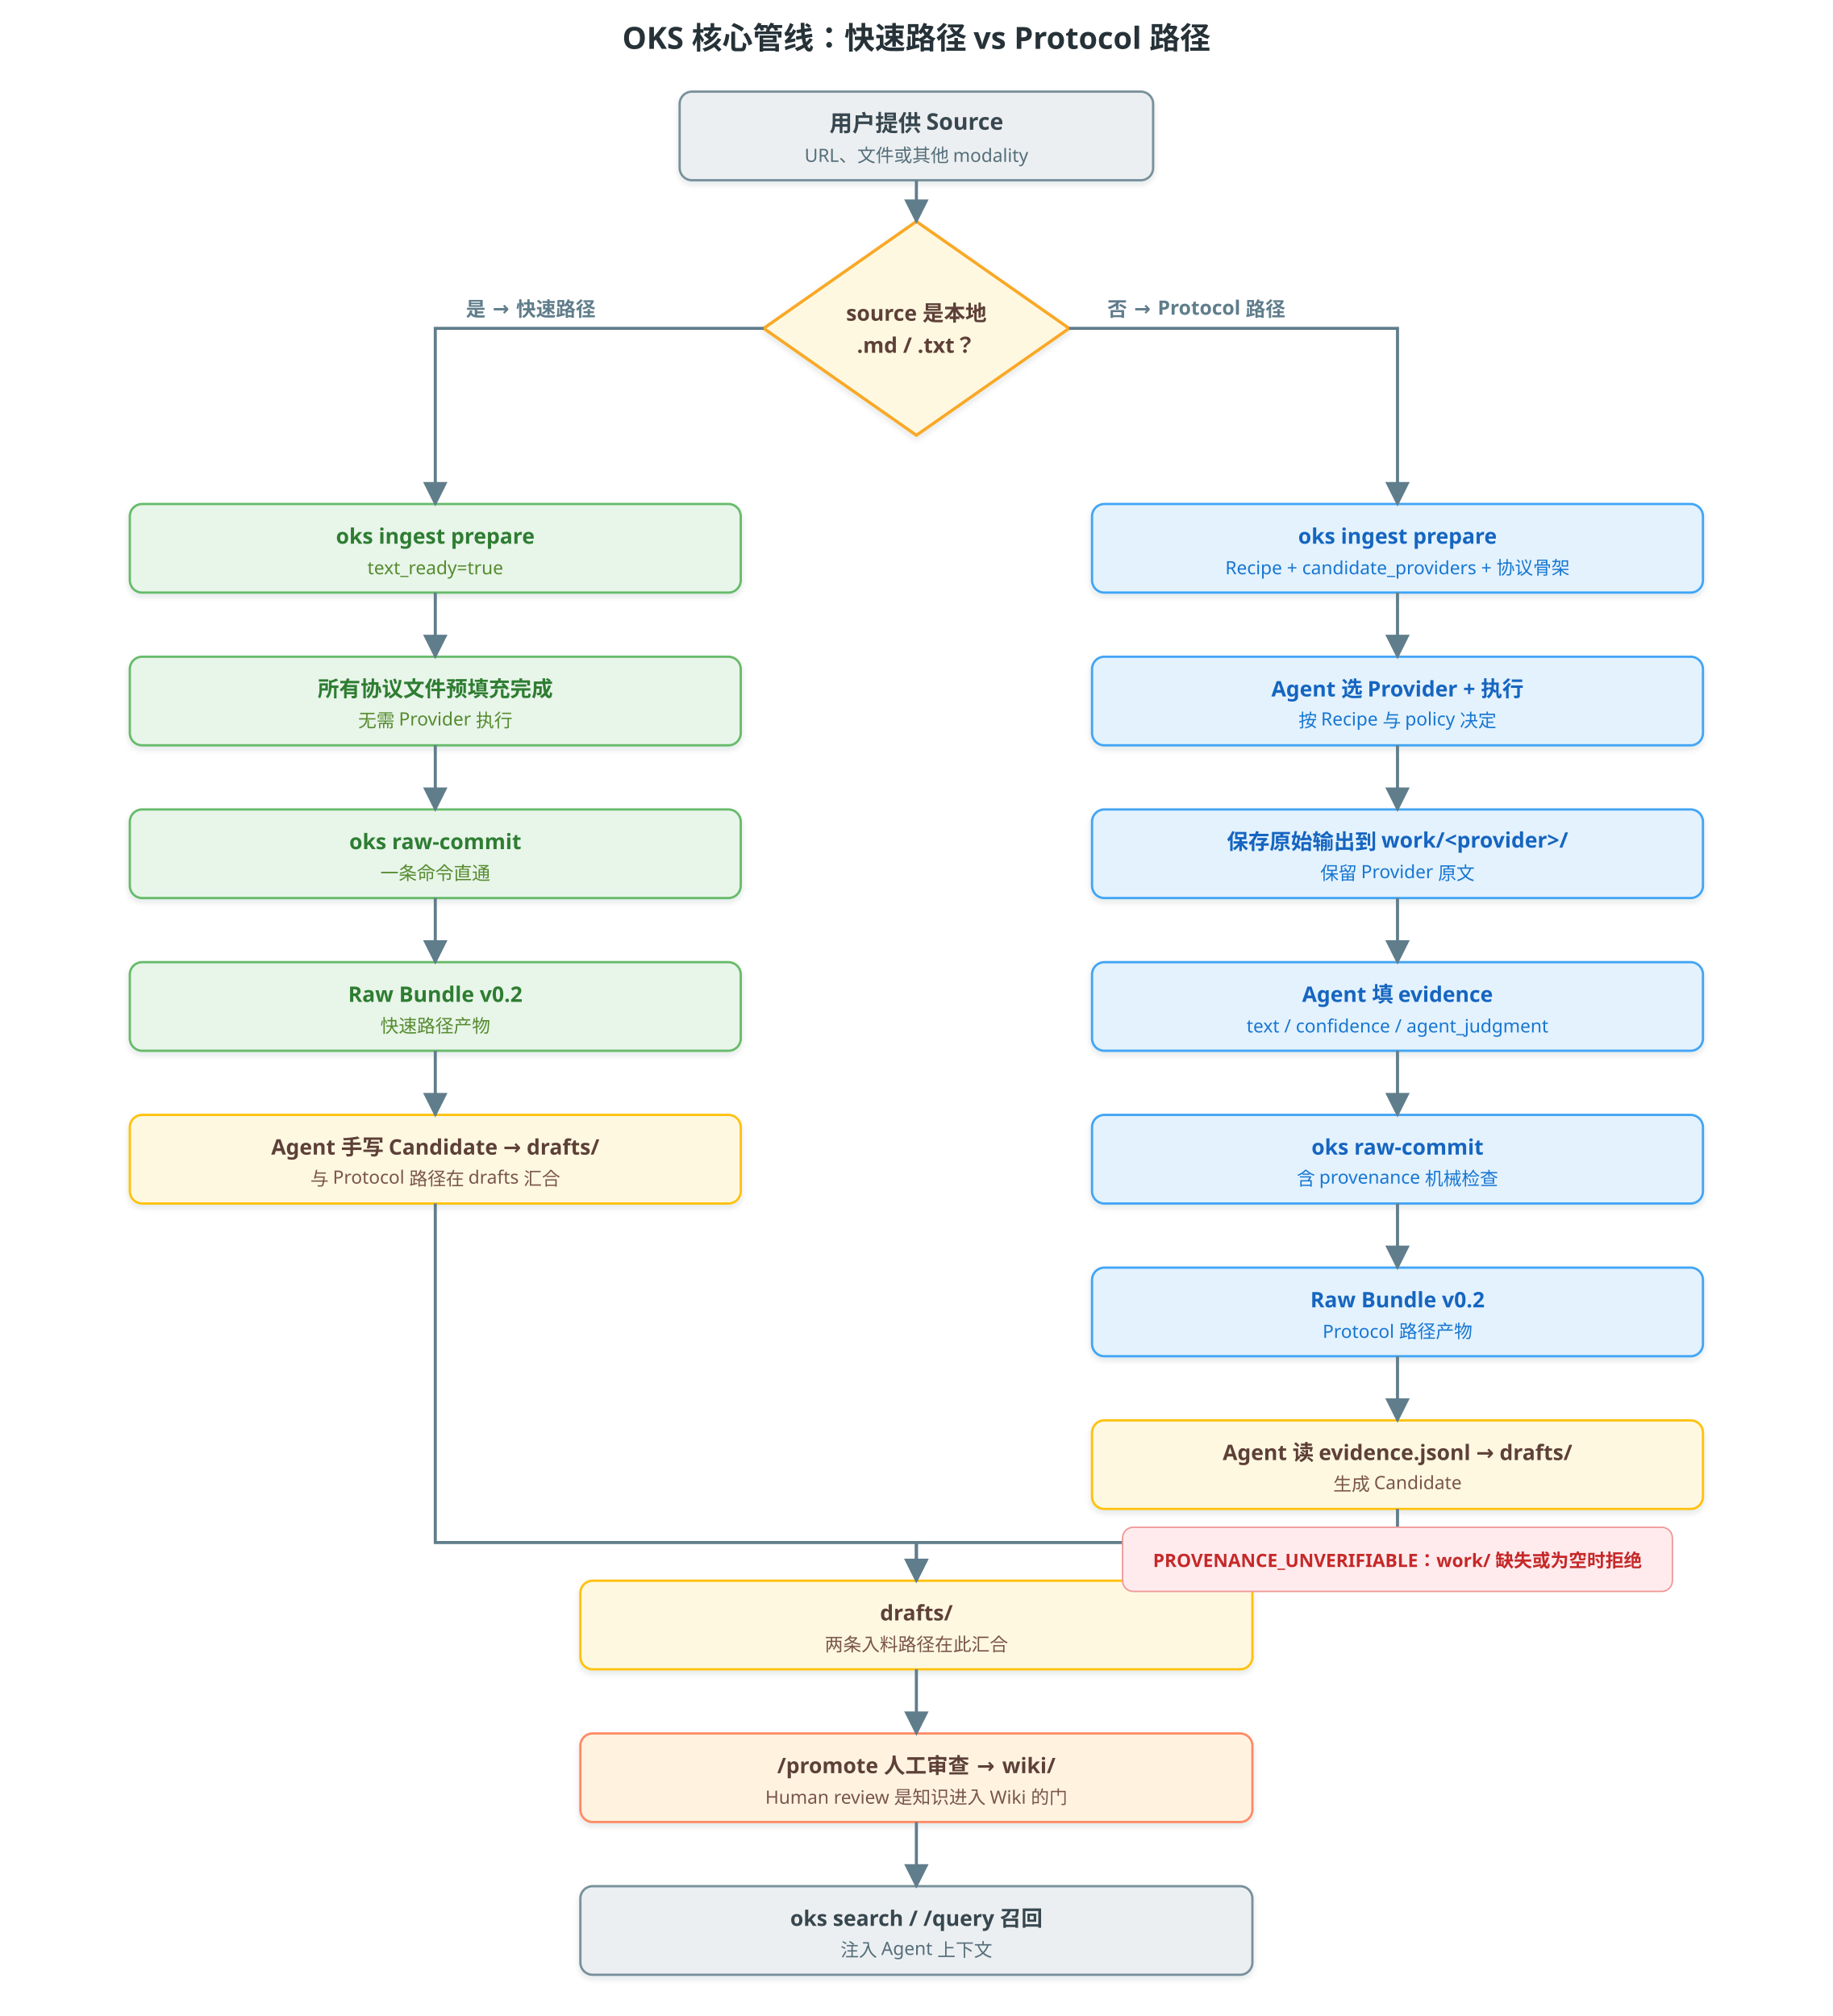
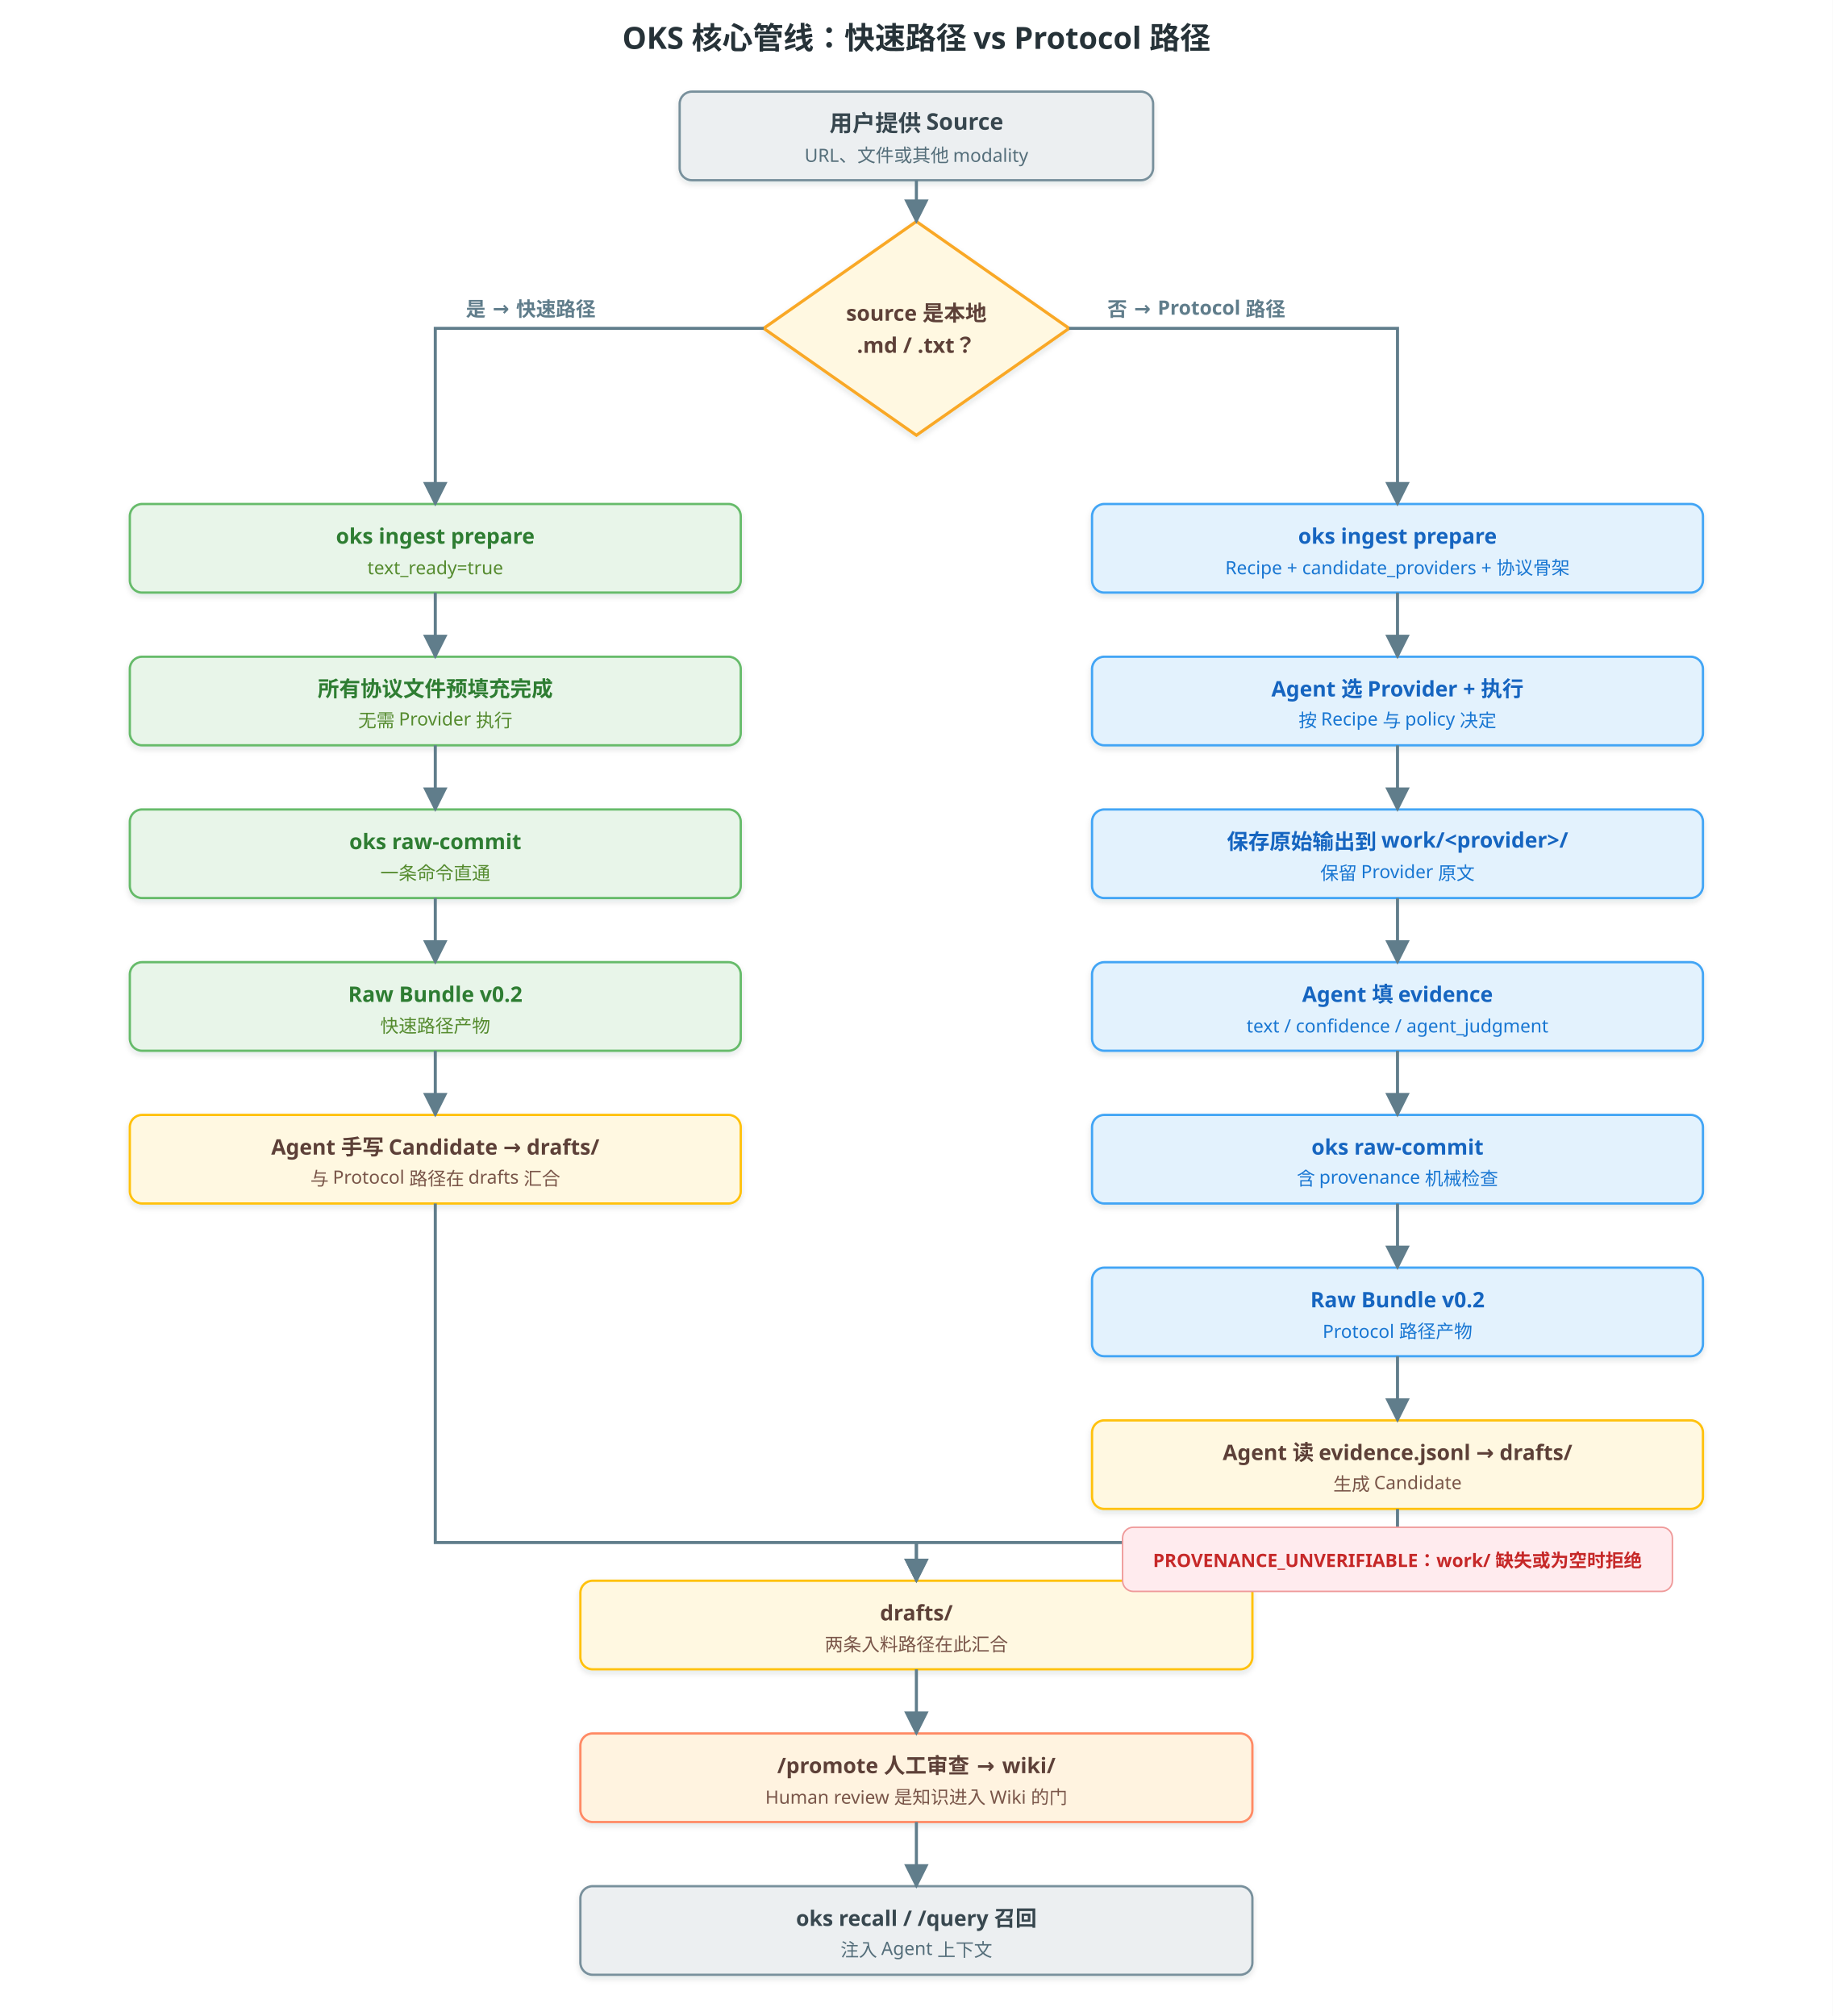
<svg xmlns="http://www.w3.org/2000/svg" viewBox="0 0 1200 1320" role="img" aria-labelledby="title desc">
  <defs>
    <marker id="arrow-flow" viewBox="0 0 10 10" refX="9" refY="5" markerWidth="8" markerHeight="8" orient="auto">
      <path d="M 0 0 L 10 5 L 0 10 z" fill="#607d8b" />
    </marker>
    <filter id="shadow-flow" x="-10%" y="-10%" width="120%" height="130%">
      <feDropShadow dx="0" dy="2" stdDeviation="2" flood-color="#263238" flood-opacity=".12" />
    </filter>
  </defs>
  <rect width="1200" height="1320" fill="#ffffff" />
  <g font-family="'Noto Sans SC','Microsoft YaHei',sans-serif">
    <text x="600" y="32" text-anchor="middle" font-size="20" font-weight="700" fill="#263238">OKS 核心管线：快速路径 vs Protocol 路径</text>
    <g filter="url(#shadow-flow)">
      <rect x="445" y="60" width="310" height="58" rx="8" fill="#eceff1" stroke="#78909c" stroke-width="1.5" />
      <text x="600" y="86" text-anchor="middle" font-size="15" font-weight="700" fill="#37474f">用户提供 Source</text>
      <text x="600" y="106" text-anchor="middle" font-size="12" fill="#546e7a">URL、文件或其他 modality</text>
      <polygon points="600,145 700,215 600,285 500,215" fill="#fff8e1" stroke="#f9a825" stroke-width="2" />
      <text x="600" y="210" text-anchor="middle" font-size="14" font-weight="700" fill="#5d4037">source 是本地</text>
      <text x="600" y="231" text-anchor="middle" font-size="14" font-weight="700" fill="#5d4037">.md / .txt？</text>
      <rect x="85" y="330" width="400" height="58" rx="8" fill="#e8f5e9" stroke="#66bb6a" stroke-width="1.5" />
      <text x="285" y="356" text-anchor="middle" font-size="14" font-weight="700" fill="#2e7d32">oks ingest prepare</text>
      <text x="285" y="376" text-anchor="middle" font-size="12" fill="#558b2f">text_ready=true</text>
      <rect x="85" y="430" width="400" height="58" rx="8" fill="#e8f5e9" stroke="#66bb6a" stroke-width="1.5" />
      <text x="285" y="456" text-anchor="middle" font-size="14" font-weight="700" fill="#2e7d32">所有协议文件预填充完成</text>
      <text x="285" y="476" text-anchor="middle" font-size="12" fill="#558b2f">无需 Provider 执行</text>
      <rect x="85" y="530" width="400" height="58" rx="8" fill="#e8f5e9" stroke="#66bb6a" stroke-width="1.5" />
      <text x="285" y="556" text-anchor="middle" font-size="14" font-weight="700" fill="#2e7d32">oks raw-commit</text>
      <text x="285" y="576" text-anchor="middle" font-size="12" fill="#558b2f">一条命令直通</text>
      <rect x="85" y="630" width="400" height="58" rx="8" fill="#e8f5e9" stroke="#66bb6a" stroke-width="1.5" />
      <text x="285" y="656" text-anchor="middle" font-size="14" font-weight="700" fill="#2e7d32">Raw Bundle v0.2</text>
      <text x="285" y="676" text-anchor="middle" font-size="12" fill="#558b2f">快速路径产物</text>
      <rect x="85" y="730" width="400" height="58" rx="8" fill="#fff8e1" stroke="#ffc107" stroke-width="1.5" />
      <text x="285" y="756" text-anchor="middle" font-size="14" font-weight="700" fill="#5d4037">Agent 手写 Candidate → drafts/</text>
      <text x="285" y="776" text-anchor="middle" font-size="12" fill="#795548">与 Protocol 路径在 drafts 汇合</text>
      <rect x="715" y="330" width="400" height="58" rx="8" fill="#e3f2fd" stroke="#42a5f5" stroke-width="1.5" />
      <text x="915" y="356" text-anchor="middle" font-size="14" font-weight="700" fill="#1565c0">oks ingest prepare</text>
      <text x="915" y="376" text-anchor="middle" font-size="12" fill="#1976d2">Recipe + candidate_providers + 协议骨架</text>
      <rect x="715" y="430" width="400" height="58" rx="8" fill="#e3f2fd" stroke="#42a5f5" stroke-width="1.5" />
      <text x="915" y="456" text-anchor="middle" font-size="14" font-weight="700" fill="#1565c0">Agent 选 Provider + 执行</text>
      <text x="915" y="476" text-anchor="middle" font-size="12" fill="#1976d2">按 Recipe 与 policy 决定</text>
      <rect x="715" y="530" width="400" height="58" rx="8" fill="#e3f2fd" stroke="#42a5f5" stroke-width="1.5" />
      <text x="915" y="556" text-anchor="middle" font-size="14" font-weight="700" fill="#1565c0">保存原始输出到 work/&lt;provider&gt;/</text>
      <text x="915" y="576" text-anchor="middle" font-size="12" fill="#1976d2">保留 Provider 原文</text>
      <rect x="715" y="630" width="400" height="58" rx="8" fill="#e3f2fd" stroke="#42a5f5" stroke-width="1.5" />
      <text x="915" y="656" text-anchor="middle" font-size="14" font-weight="700" fill="#1565c0">Agent 填 evidence</text>
      <text x="915" y="676" text-anchor="middle" font-size="12" fill="#1976d2">text / confidence / agent_judgment</text>
      <rect x="715" y="730" width="400" height="58" rx="8" fill="#e3f2fd" stroke="#42a5f5" stroke-width="1.5" />
      <text x="915" y="756" text-anchor="middle" font-size="14" font-weight="700" fill="#1565c0">oks raw-commit</text>
      <text x="915" y="776" text-anchor="middle" font-size="12" fill="#1976d2">含 provenance 机械检查</text>
      <rect x="715" y="830" width="400" height="58" rx="8" fill="#e3f2fd" stroke="#42a5f5" stroke-width="1.5" />
      <text x="915" y="856" text-anchor="middle" font-size="14" font-weight="700" fill="#1565c0">Raw Bundle v0.2</text>
      <text x="915" y="876" text-anchor="middle" font-size="12" fill="#1976d2">Protocol 路径产物</text>
      <rect x="715" y="930" width="400" height="58" rx="8" fill="#fff8e1" stroke="#ffc107" stroke-width="1.5" />
      <text x="915" y="956" text-anchor="middle" font-size="14" font-weight="700" fill="#5d4037">Agent 读 evidence.jsonl → drafts/</text>
      <text x="915" y="976" text-anchor="middle" font-size="12" fill="#795548">生成 Candidate</text>
      <rect x="380" y="1035" width="440" height="58" rx="8" fill="#fff8e1" stroke="#ffc107" stroke-width="1.5" />
      <text x="600" y="1061" text-anchor="middle" font-size="14" font-weight="700" fill="#5d4037">drafts/</text>
      <text x="600" y="1081" text-anchor="middle" font-size="12" fill="#795548">两条入料路径在此汇合</text>
      <rect x="380" y="1135" width="440" height="58" rx="8" fill="#fff3e0" stroke="#ff8a65" stroke-width="1.5" />
      <text x="600" y="1161" text-anchor="middle" font-size="14" font-weight="700" fill="#5d4037">/promote 人工审查 → wiki/</text>
      <text x="600" y="1181" text-anchor="middle" font-size="12" fill="#795548">Human review 是知识进入 Wiki 的门</text>
      <rect x="380" y="1235" width="440" height="58" rx="8" fill="#eceff1" stroke="#78909c" stroke-width="1.5" />
-       <text x="600" y="1261" text-anchor="middle" font-size="14" font-weight="700" fill="#37474f">oks search / /query 召回</text>
+       <text x="600" y="1261" text-anchor="middle" font-size="14" font-weight="700" fill="#37474f">oks recall / /query 召回</text>
      <text x="600" y="1281" text-anchor="middle" font-size="12" fill="#546e7a">注入 Agent 上下文</text>
    </g>
    <g fill="none" stroke="#607d8b" stroke-width="2" marker-end="url(#arrow-flow)">
      <path d="M600 118 V145" />
      <path d="M500 215 H285 V330" />
      <path d="M700 215 H915 V330" />
      <path d="M285 388 V430" />
      <path d="M285 488 V530" />
      <path d="M285 588 V630" />
      <path d="M285 688 V730" />
      <path d="M915 388 V430" />
      <path d="M915 488 V530" />
      <path d="M915 588 V630" />
      <path d="M915 688 V730" />
      <path d="M915 788 V830" />
      <path d="M915 888 V930" />
      <path d="M285 788 V1010 H600 V1035" />
      <path d="M915 988 V1010 H600 V1035" />
      <path d="M600 1093 V1135" />
      <path d="M600 1193 V1235" />
    </g>
    <g font-size="13" font-weight="700" fill="#607d8b">
      <text x="305" y="207">是 → 快速路径</text>
      <text x="725" y="207">否 → Protocol 路径</text>
    </g>
    <rect x="735" y="1000" width="360" height="42" rx="7" fill="#ffebee" stroke="#ef9a9a" />
    <text x="915" y="1026" text-anchor="middle" font-size="12" font-weight="700" fill="#c62828">PROVENANCE_UNVERIFIABLE：work/ 缺失或为空时拒绝</text>
  </g>
</svg>
